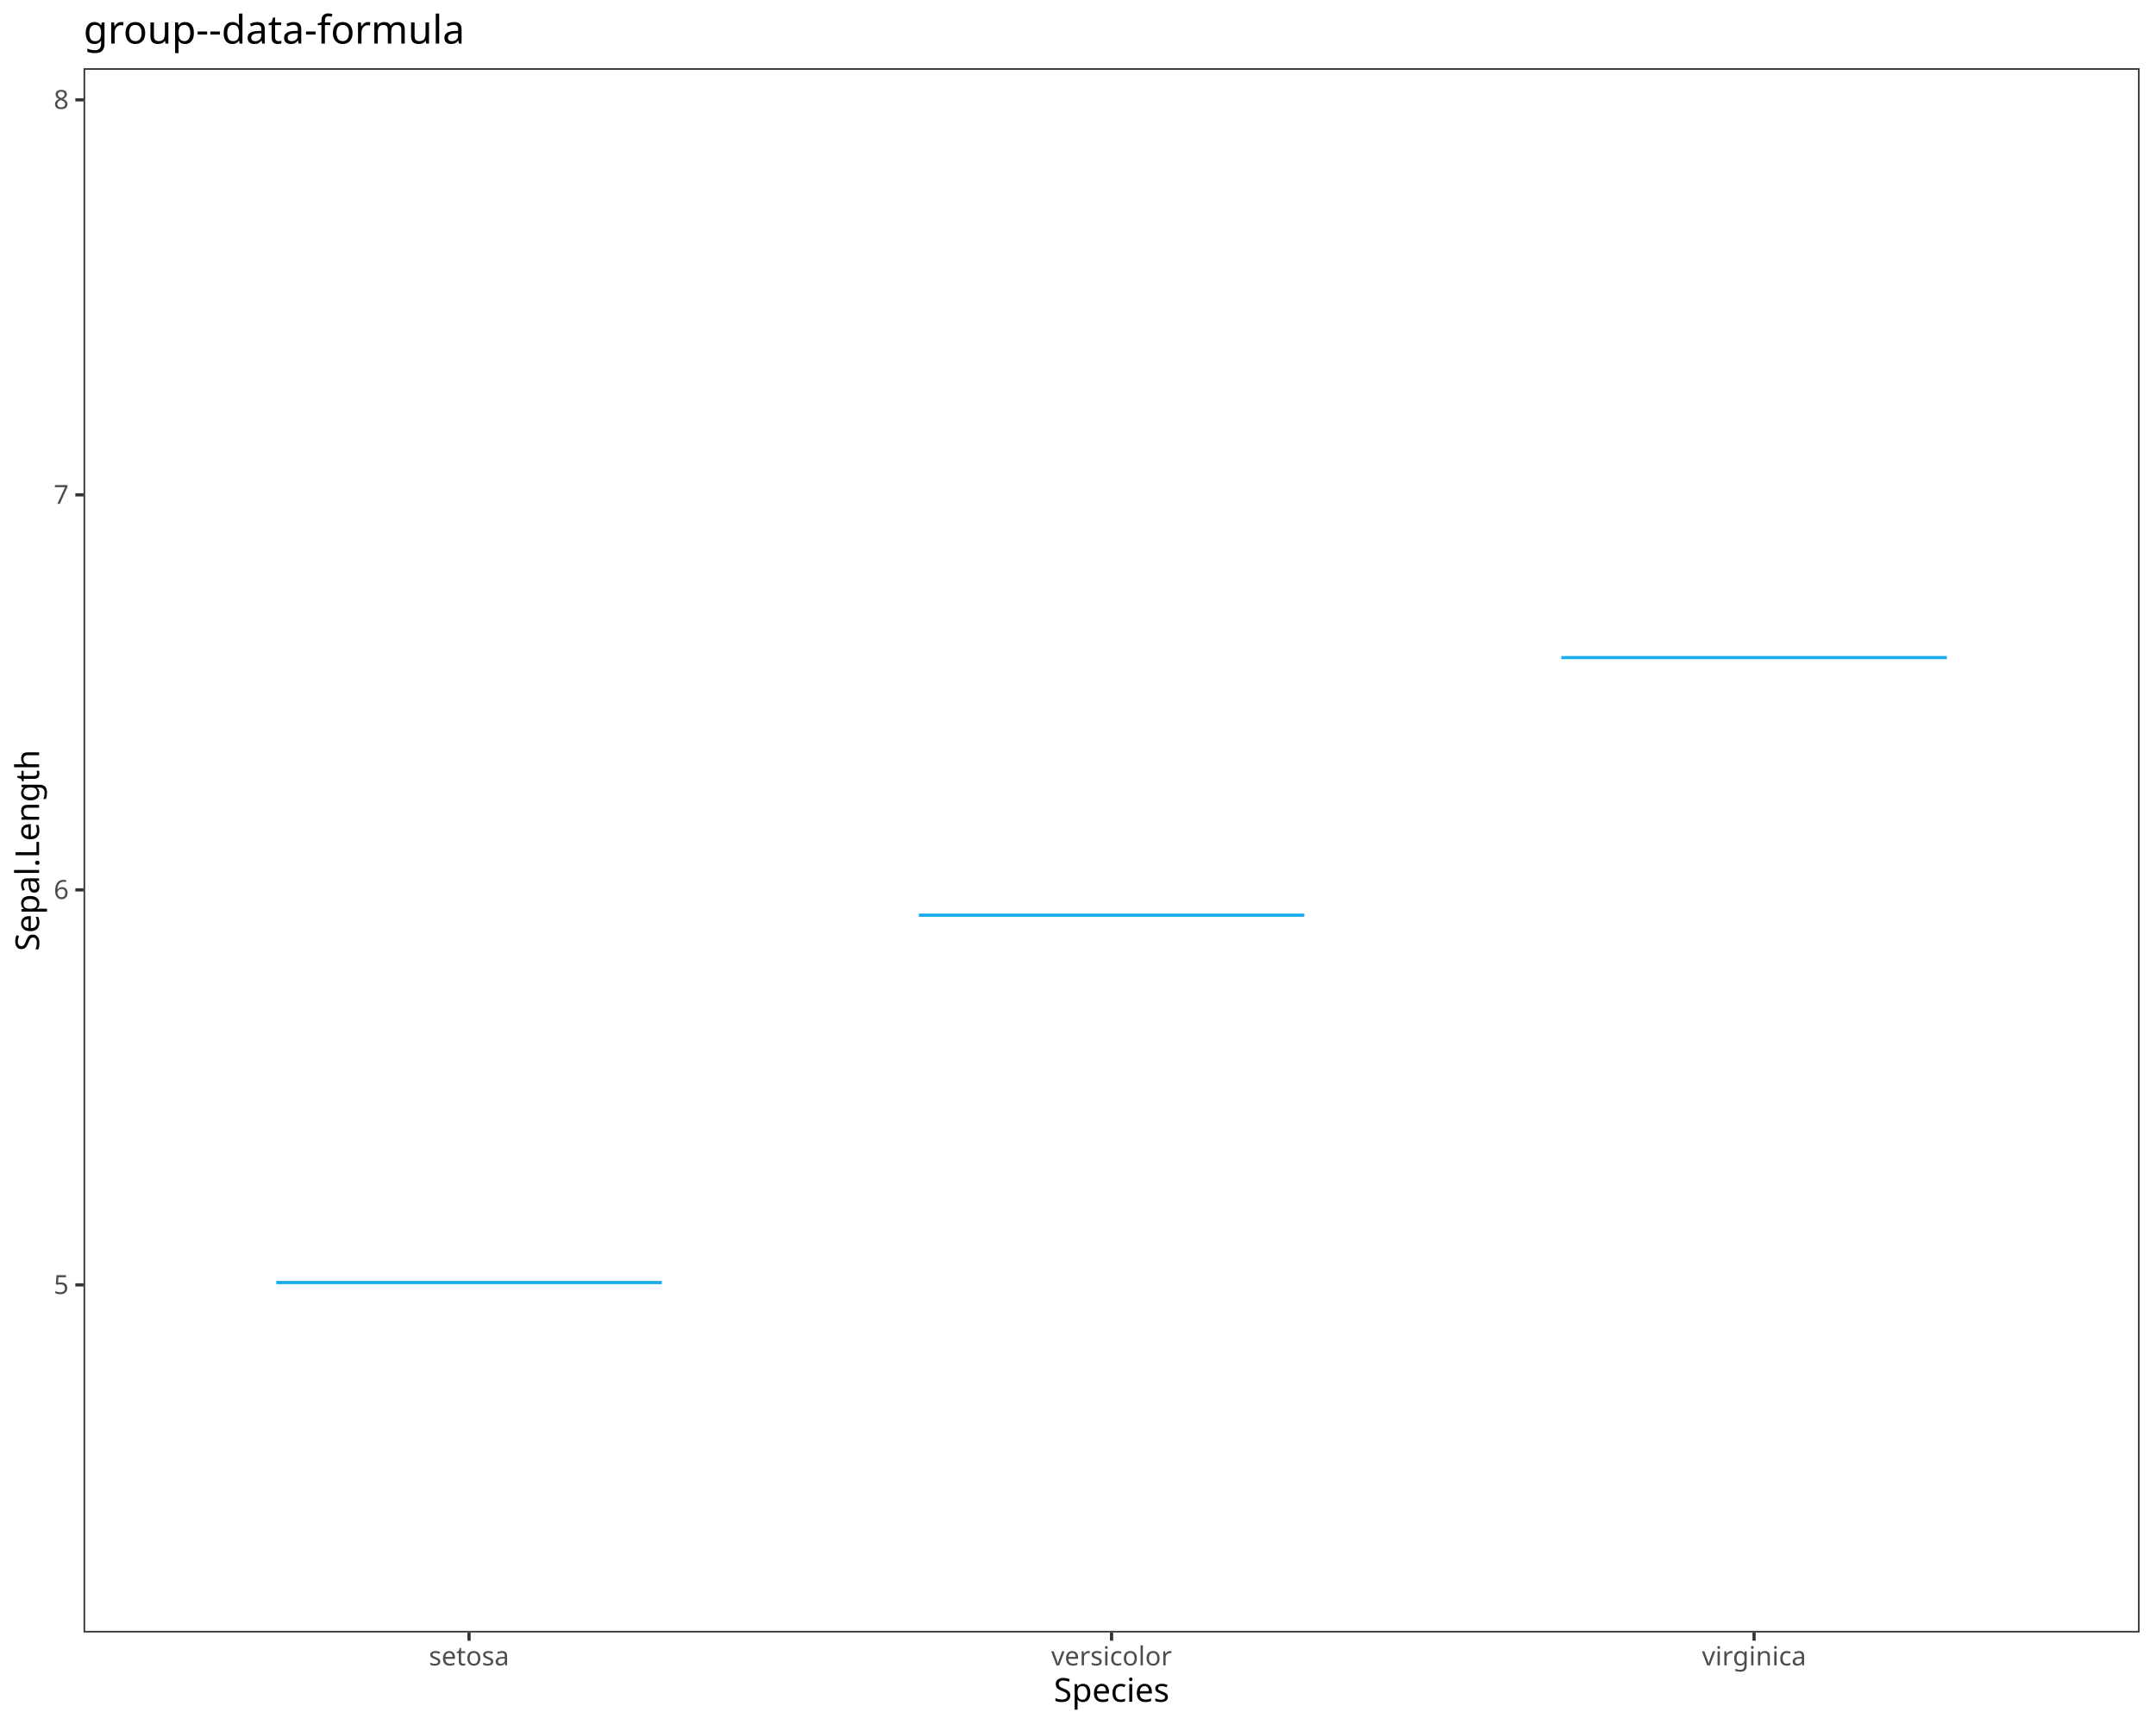
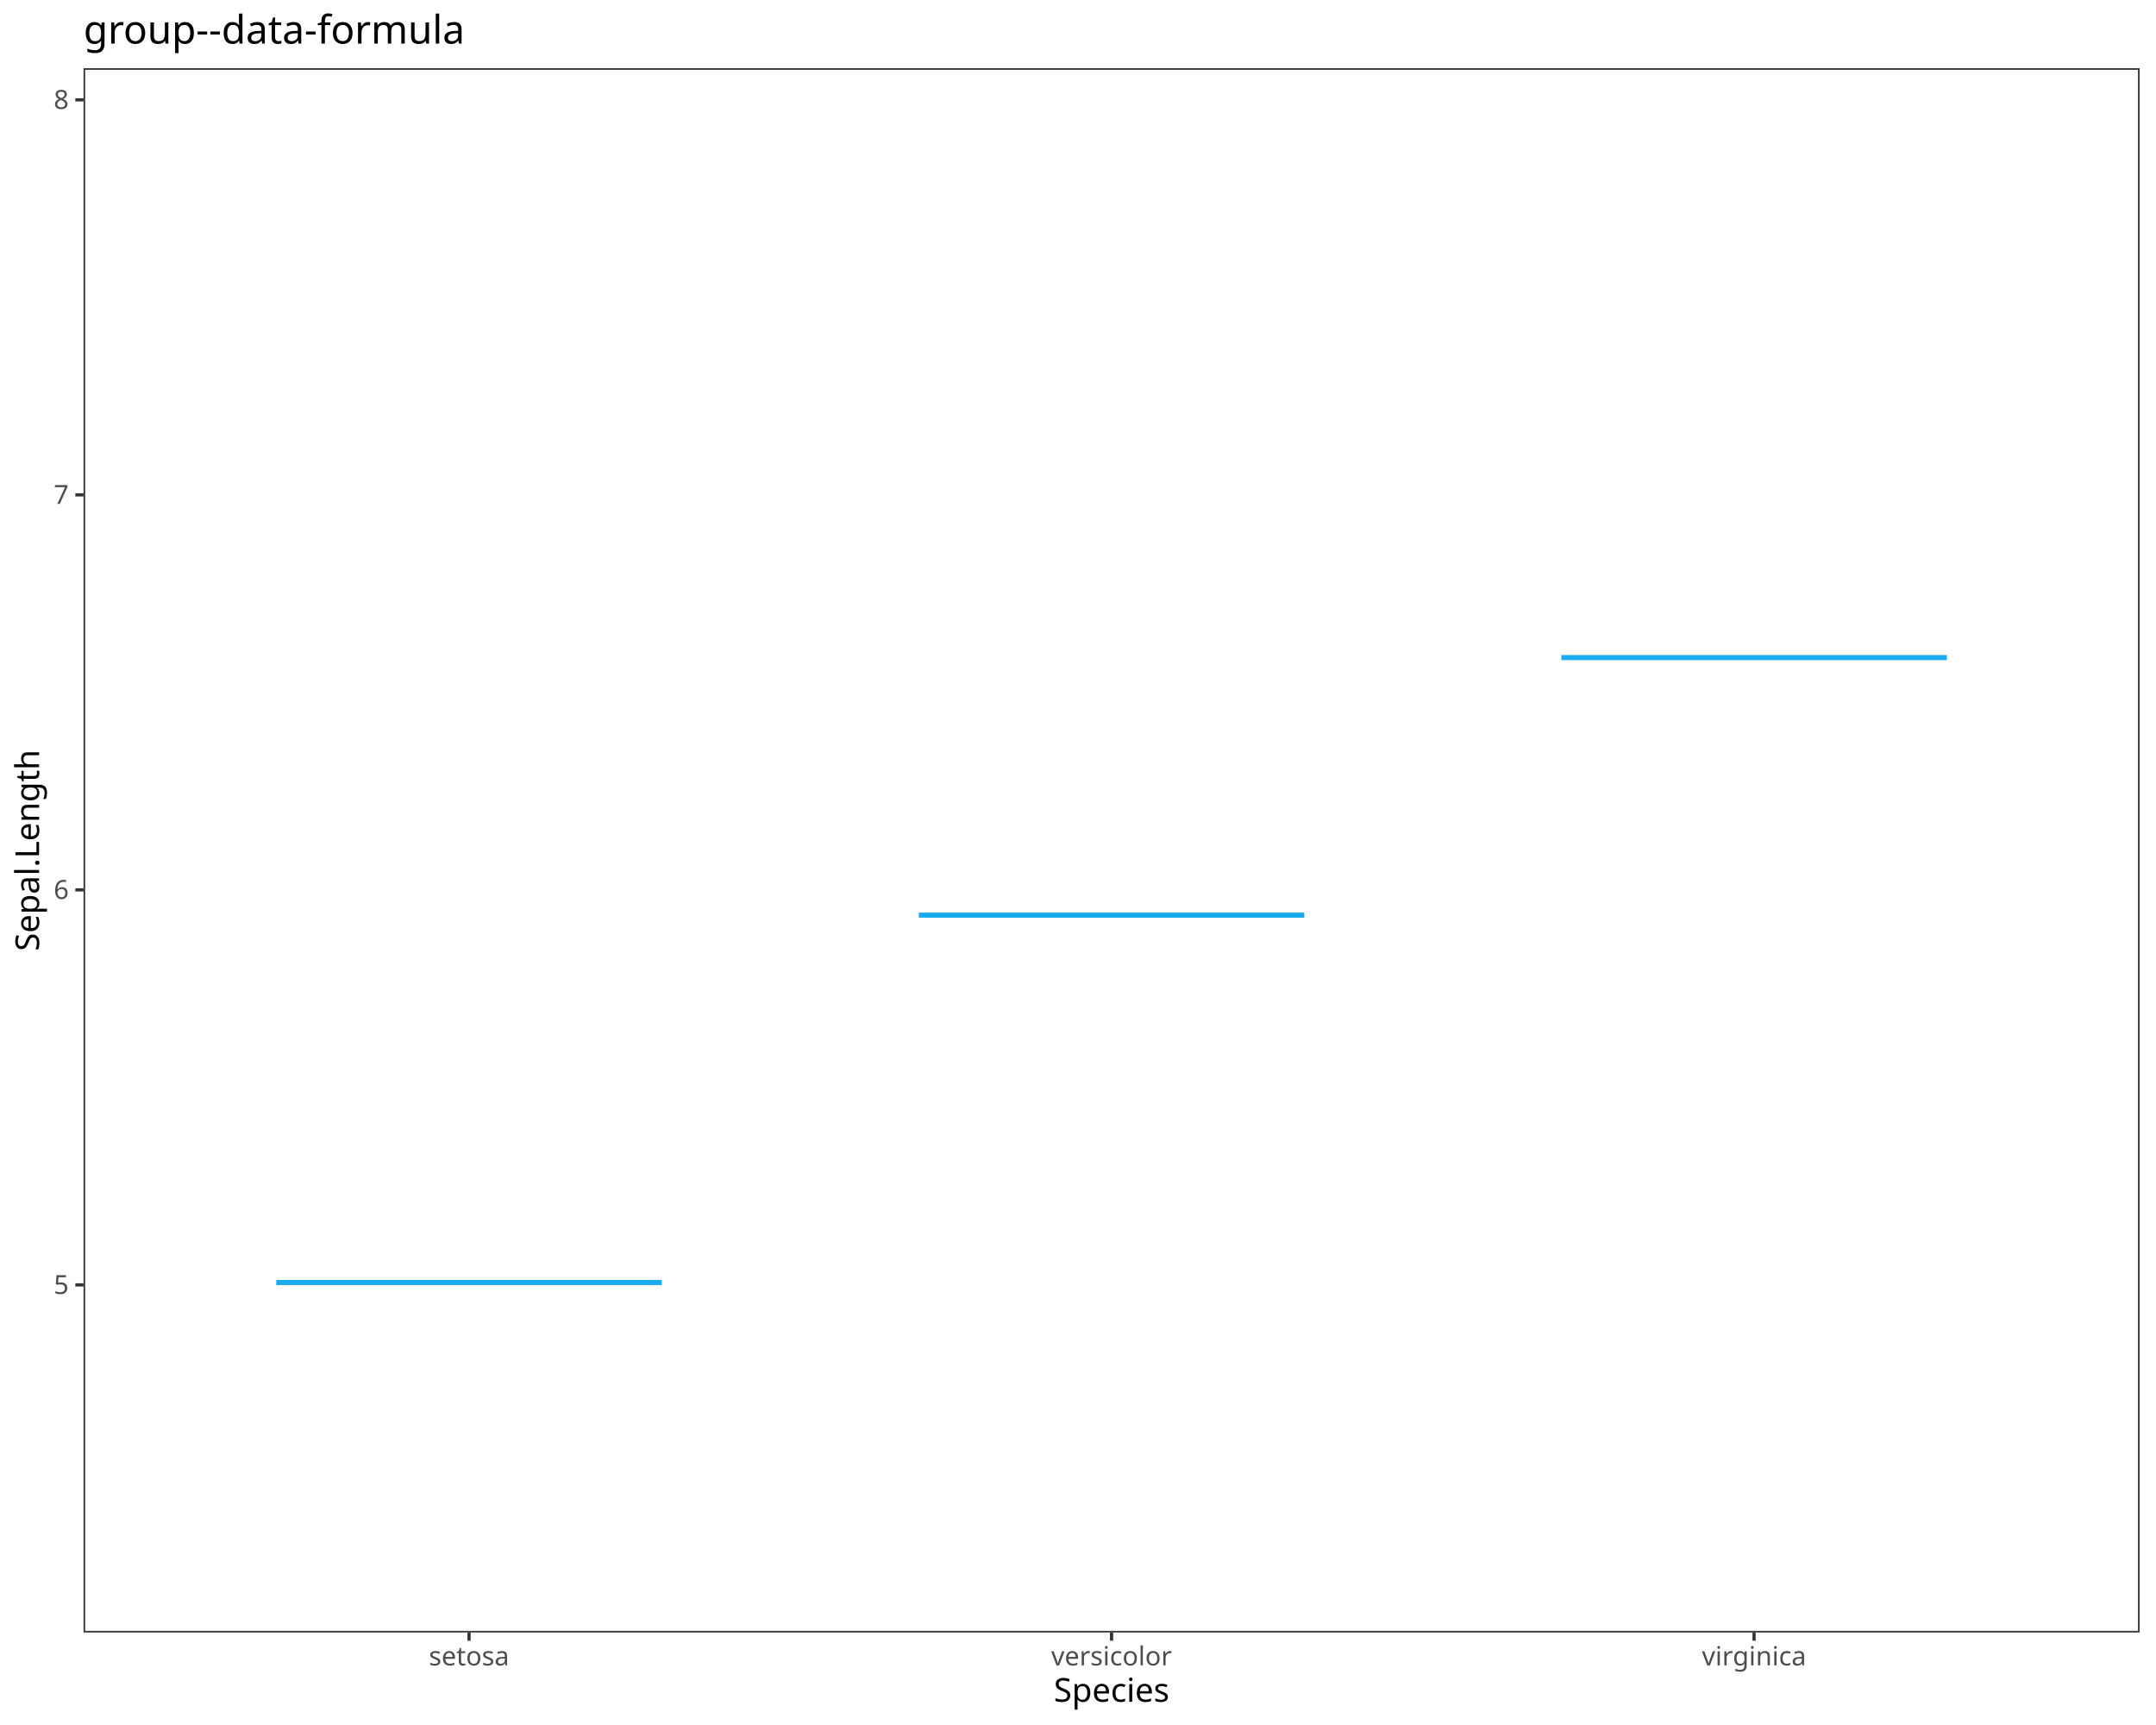
<svg xmlns="http://www.w3.org/2000/svg" class="svglite" data-engine-version="2.0" width="720.00pt" height="576.00pt" viewBox="0 0 720.00 576.00">
  <defs>
    <style type="text/css">
    .svglite line, .svglite polyline, .svglite polygon, .svglite path, .svglite rect, .svglite circle {
      fill: none;
      stroke: #000000;
      stroke-linecap: round;
      stroke-linejoin: round;
      stroke-miterlimit: 10.00;
    }
  </style>
  </defs>
  <rect width="100%" height="100%" style="stroke: none; fill: #FFFFFF;" />
  <defs>
    <clipPath id="cpMC4wMHw3MjAuMDB8MC4wMHw1NzYuMDA=">
      <rect x="0.00" y="0.00" width="720.00" height="576.00" />
    </clipPath>
  </defs>
  <g clip-path="url(#cpMC4wMHw3MjAuMDB8MC4wMHw1NzYuMDA=)">
    <rect x="0.00" y="0.00" width="720.00" height="576.00" style="stroke-width: 1.07; stroke: #FFFFFF; fill: #FFFFFF;" />
  </g>
  <defs>
    <clipPath id="cpMjcuOTB8NzE0LjUyfDIyLjc4fDU0NS4xMQ==">
      <rect x="27.90" y="22.78" width="686.62" height="522.33" />
    </clipPath>
  </defs>
  <g clip-path="url(#cpMjcuOTB8NzE0LjUyfDIyLjc4fDU0NS4xMQ==)">
    <rect x="27.90" y="22.78" width="686.62" height="522.33" style="stroke-width: 1.07; stroke: none; fill: #FFFFFF;" />
    <circle cx="156.64" cy="415.85" r="1.95" style="stroke-width: 0.71; stroke: none;" />
    <circle cx="156.64" cy="442.23" r="1.95" style="stroke-width: 0.71; stroke: none;" />
    <circle cx="156.64" cy="468.61" r="1.95" style="stroke-width: 0.71; stroke: none;" />
    <circle cx="156.64" cy="481.80" r="1.95" style="stroke-width: 0.71; stroke: none;" />
    <circle cx="156.64" cy="429.04" r="1.95" style="stroke-width: 0.71; stroke: none;" />
    <circle cx="156.64" cy="376.28" r="1.95" style="stroke-width: 0.71; stroke: none;" />
    <circle cx="156.64" cy="481.80" r="1.95" style="stroke-width: 0.71; stroke: none;" />
    <circle cx="156.64" cy="429.04" r="1.95" style="stroke-width: 0.71; stroke: none;" />
    <circle cx="156.64" cy="508.18" r="1.95" style="stroke-width: 0.71; stroke: none;" />
    <circle cx="156.64" cy="442.23" r="1.95" style="stroke-width: 0.71; stroke: none;" />
    <circle cx="156.64" cy="376.28" r="1.95" style="stroke-width: 0.71; stroke: none;" />
    <circle cx="156.64" cy="455.42" r="1.95" style="stroke-width: 0.71; stroke: none;" />
    <circle cx="156.64" cy="455.42" r="1.95" style="stroke-width: 0.71; stroke: none;" />
    <circle cx="156.64" cy="521.37" r="1.95" style="stroke-width: 0.71; stroke: none;" />
    <circle cx="156.64" cy="323.52" r="1.95" style="stroke-width: 0.71; stroke: none;" />
    <circle cx="156.64" cy="336.71" r="1.95" style="stroke-width: 0.71; stroke: none;" />
    <circle cx="156.64" cy="376.28" r="1.95" style="stroke-width: 0.71; stroke: none;" />
    <circle cx="156.64" cy="415.85" r="1.95" style="stroke-width: 0.71; stroke: none;" />
    <circle cx="156.64" cy="336.71" r="1.95" style="stroke-width: 0.71; stroke: none;" />
    <circle cx="156.64" cy="415.85" r="1.95" style="stroke-width: 0.71; stroke: none;" />
    <circle cx="156.64" cy="376.28" r="1.95" style="stroke-width: 0.71; stroke: none;" />
    <circle cx="156.64" cy="415.85" r="1.95" style="stroke-width: 0.71; stroke: none;" />
    <circle cx="156.64" cy="481.80" r="1.95" style="stroke-width: 0.71; stroke: none;" />
    <circle cx="156.64" cy="415.85" r="1.95" style="stroke-width: 0.71; stroke: none;" />
    <circle cx="156.64" cy="455.42" r="1.95" style="stroke-width: 0.71; stroke: none;" />
    <circle cx="156.64" cy="429.04" r="1.95" style="stroke-width: 0.71; stroke: none;" />
    <circle cx="156.64" cy="429.04" r="1.95" style="stroke-width: 0.71; stroke: none;" />
    <circle cx="156.64" cy="402.66" r="1.95" style="stroke-width: 0.71; stroke: none;" />
    <circle cx="156.64" cy="402.66" r="1.95" style="stroke-width: 0.71; stroke: none;" />
    <circle cx="156.64" cy="468.61" r="1.95" style="stroke-width: 0.71; stroke: none;" />
    <circle cx="156.64" cy="455.42" r="1.95" style="stroke-width: 0.71; stroke: none;" />
    <circle cx="156.64" cy="376.28" r="1.95" style="stroke-width: 0.71; stroke: none;" />
    <circle cx="156.64" cy="402.66" r="1.95" style="stroke-width: 0.71; stroke: none;" />
    <circle cx="156.64" cy="363.09" r="1.95" style="stroke-width: 0.71; stroke: none;" />
    <circle cx="156.64" cy="442.23" r="1.95" style="stroke-width: 0.71; stroke: none;" />
    <circle cx="156.64" cy="429.04" r="1.95" style="stroke-width: 0.71; stroke: none;" />
    <circle cx="156.64" cy="363.09" r="1.95" style="stroke-width: 0.71; stroke: none;" />
    <circle cx="156.64" cy="442.23" r="1.95" style="stroke-width: 0.71; stroke: none;" />
    <circle cx="156.64" cy="508.18" r="1.95" style="stroke-width: 0.71; stroke: none;" />
    <circle cx="156.64" cy="415.85" r="1.95" style="stroke-width: 0.71; stroke: none;" />
    <circle cx="156.64" cy="429.04" r="1.95" style="stroke-width: 0.71; stroke: none;" />
    <circle cx="156.64" cy="494.99" r="1.95" style="stroke-width: 0.71; stroke: none;" />
    <circle cx="156.64" cy="508.18" r="1.95" style="stroke-width: 0.71; stroke: none;" />
    <circle cx="156.64" cy="429.04" r="1.95" style="stroke-width: 0.71; stroke: none;" />
    <circle cx="156.64" cy="415.85" r="1.95" style="stroke-width: 0.71; stroke: none;" />
    <circle cx="156.64" cy="455.42" r="1.95" style="stroke-width: 0.71; stroke: none;" />
    <circle cx="156.64" cy="415.85" r="1.95" style="stroke-width: 0.71; stroke: none;" />
    <circle cx="156.64" cy="481.80" r="1.95" style="stroke-width: 0.71; stroke: none;" />
    <circle cx="156.64" cy="389.47" r="1.95" style="stroke-width: 0.71; stroke: none;" />
    <circle cx="156.64" cy="429.04" r="1.95" style="stroke-width: 0.71; stroke: none;" />
    <circle cx="371.21" cy="165.24" r="1.95" style="stroke-width: 0.71; stroke: none;" />
    <circle cx="371.21" cy="244.38" r="1.95" style="stroke-width: 0.71; stroke: none;" />
    <circle cx="371.21" cy="178.43" r="1.95" style="stroke-width: 0.71; stroke: none;" />
    <circle cx="371.21" cy="363.09" r="1.95" style="stroke-width: 0.71; stroke: none;" />
    <circle cx="371.21" cy="231.19" r="1.95" style="stroke-width: 0.71; stroke: none;" />
    <circle cx="371.21" cy="336.71" r="1.95" style="stroke-width: 0.71; stroke: none;" />
    <circle cx="371.21" cy="257.57" r="1.95" style="stroke-width: 0.71; stroke: none;" />
    <circle cx="371.21" cy="442.23" r="1.95" style="stroke-width: 0.71; stroke: none;" />
    <circle cx="371.21" cy="218.00" r="1.95" style="stroke-width: 0.71; stroke: none;" />
    <circle cx="371.21" cy="402.66" r="1.95" style="stroke-width: 0.71; stroke: none;" />
    <circle cx="371.21" cy="429.04" r="1.95" style="stroke-width: 0.71; stroke: none;" />
    <circle cx="371.21" cy="310.33" r="1.95" style="stroke-width: 0.71; stroke: none;" />
    <circle cx="371.21" cy="297.14" r="1.95" style="stroke-width: 0.71; stroke: none;" />
    <circle cx="371.21" cy="283.95" r="1.95" style="stroke-width: 0.71; stroke: none;" />
    <circle cx="371.21" cy="349.90" r="1.95" style="stroke-width: 0.71; stroke: none;" />
    <circle cx="371.21" cy="204.81" r="1.95" style="stroke-width: 0.71; stroke: none;" />
    <circle cx="371.21" cy="349.90" r="1.95" style="stroke-width: 0.71; stroke: none;" />
    <circle cx="371.21" cy="323.52" r="1.95" style="stroke-width: 0.71; stroke: none;" />
    <circle cx="371.21" cy="270.76" r="1.95" style="stroke-width: 0.71; stroke: none;" />
    <circle cx="371.21" cy="349.90" r="1.95" style="stroke-width: 0.71; stroke: none;" />
    <circle cx="371.21" cy="310.33" r="1.95" style="stroke-width: 0.71; stroke: none;" />
    <circle cx="371.21" cy="283.95" r="1.95" style="stroke-width: 0.71; stroke: none;" />
    <circle cx="371.21" cy="257.57" r="1.95" style="stroke-width: 0.71; stroke: none;" />
    <circle cx="371.21" cy="283.95" r="1.95" style="stroke-width: 0.71; stroke: none;" />
    <circle cx="371.21" cy="244.38" r="1.95" style="stroke-width: 0.71; stroke: none;" />
    <circle cx="371.21" cy="218.00" r="1.95" style="stroke-width: 0.71; stroke: none;" />
    <circle cx="371.21" cy="191.62" r="1.95" style="stroke-width: 0.71; stroke: none;" />
    <circle cx="371.21" cy="204.81" r="1.95" style="stroke-width: 0.71; stroke: none;" />
    <circle cx="371.21" cy="297.14" r="1.95" style="stroke-width: 0.71; stroke: none;" />
    <circle cx="371.21" cy="336.71" r="1.95" style="stroke-width: 0.71; stroke: none;" />
    <circle cx="371.21" cy="363.09" r="1.95" style="stroke-width: 0.71; stroke: none;" />
    <circle cx="371.21" cy="363.09" r="1.95" style="stroke-width: 0.71; stroke: none;" />
    <circle cx="371.21" cy="323.52" r="1.95" style="stroke-width: 0.71; stroke: none;" />
    <circle cx="371.21" cy="297.14" r="1.95" style="stroke-width: 0.71; stroke: none;" />
    <circle cx="371.21" cy="376.28" r="1.95" style="stroke-width: 0.71; stroke: none;" />
    <circle cx="371.21" cy="297.14" r="1.95" style="stroke-width: 0.71; stroke: none;" />
    <circle cx="371.21" cy="204.81" r="1.95" style="stroke-width: 0.71; stroke: none;" />
    <circle cx="371.21" cy="257.57" r="1.95" style="stroke-width: 0.71; stroke: none;" />
    <circle cx="371.21" cy="349.90" r="1.95" style="stroke-width: 0.71; stroke: none;" />
    <circle cx="371.21" cy="363.09" r="1.95" style="stroke-width: 0.71; stroke: none;" />
    <circle cx="371.21" cy="363.09" r="1.95" style="stroke-width: 0.71; stroke: none;" />
    <circle cx="371.21" cy="283.95" r="1.95" style="stroke-width: 0.71; stroke: none;" />
    <circle cx="371.21" cy="323.52" r="1.95" style="stroke-width: 0.71; stroke: none;" />
    <circle cx="371.21" cy="429.04" r="1.95" style="stroke-width: 0.71; stroke: none;" />
    <circle cx="371.21" cy="349.90" r="1.95" style="stroke-width: 0.71; stroke: none;" />
    <circle cx="371.21" cy="336.71" r="1.95" style="stroke-width: 0.71; stroke: none;" />
    <circle cx="371.21" cy="336.71" r="1.95" style="stroke-width: 0.71; stroke: none;" />
    <circle cx="371.21" cy="270.76" r="1.95" style="stroke-width: 0.71; stroke: none;" />
    <circle cx="371.21" cy="415.85" r="1.95" style="stroke-width: 0.71; stroke: none;" />
    <circle cx="371.21" cy="336.71" r="1.95" style="stroke-width: 0.71; stroke: none;" />
    <circle cx="585.78" cy="257.57" r="1.95" style="stroke-width: 0.71; stroke: none;" />
    <circle cx="585.78" cy="323.52" r="1.95" style="stroke-width: 0.71; stroke: none;" />
    <circle cx="585.78" cy="152.05" r="1.95" style="stroke-width: 0.71; stroke: none;" />
    <circle cx="585.78" cy="257.57" r="1.95" style="stroke-width: 0.71; stroke: none;" />
    <circle cx="585.78" cy="231.19" r="1.95" style="stroke-width: 0.71; stroke: none;" />
    <circle cx="585.78" cy="86.10" r="1.95" style="stroke-width: 0.71; stroke: none;" />
    <circle cx="585.78" cy="442.23" r="1.95" style="stroke-width: 0.71; stroke: none;" />
    <circle cx="585.78" cy="125.67" r="1.95" style="stroke-width: 0.71; stroke: none;" />
    <circle cx="585.78" cy="204.81" r="1.95" style="stroke-width: 0.71; stroke: none;" />
    <circle cx="585.78" cy="138.86" r="1.95" style="stroke-width: 0.71; stroke: none;" />
    <circle cx="585.78" cy="231.19" r="1.95" style="stroke-width: 0.71; stroke: none;" />
    <circle cx="585.78" cy="244.38" r="1.95" style="stroke-width: 0.71; stroke: none;" />
    <circle cx="585.78" cy="191.62" r="1.95" style="stroke-width: 0.71; stroke: none;" />
    <circle cx="585.78" cy="336.71" r="1.95" style="stroke-width: 0.71; stroke: none;" />
    <circle cx="585.78" cy="323.52" r="1.95" style="stroke-width: 0.71; stroke: none;" />
    <circle cx="585.78" cy="244.38" r="1.95" style="stroke-width: 0.71; stroke: none;" />
    <circle cx="585.78" cy="231.19" r="1.95" style="stroke-width: 0.71; stroke: none;" />
    <circle cx="585.78" cy="72.91" r="1.95" style="stroke-width: 0.71; stroke: none;" />
    <circle cx="585.78" cy="72.91" r="1.95" style="stroke-width: 0.71; stroke: none;" />
    <circle cx="585.78" cy="297.14" r="1.95" style="stroke-width: 0.71; stroke: none;" />
    <circle cx="585.78" cy="178.43" r="1.95" style="stroke-width: 0.71; stroke: none;" />
    <circle cx="585.78" cy="349.90" r="1.95" style="stroke-width: 0.71; stroke: none;" />
    <circle cx="585.78" cy="72.91" r="1.95" style="stroke-width: 0.71; stroke: none;" />
    <circle cx="585.78" cy="257.57" r="1.95" style="stroke-width: 0.71; stroke: none;" />
    <circle cx="585.78" cy="204.81" r="1.95" style="stroke-width: 0.71; stroke: none;" />
    <circle cx="585.78" cy="138.86" r="1.95" style="stroke-width: 0.71; stroke: none;" />
    <circle cx="585.78" cy="270.76" r="1.95" style="stroke-width: 0.71; stroke: none;" />
    <circle cx="585.78" cy="283.95" r="1.95" style="stroke-width: 0.71; stroke: none;" />
    <circle cx="585.78" cy="244.38" r="1.95" style="stroke-width: 0.71; stroke: none;" />
    <circle cx="585.78" cy="138.86" r="1.95" style="stroke-width: 0.71; stroke: none;" />
    <circle cx="585.78" cy="112.48" r="1.95" style="stroke-width: 0.71; stroke: none;" />
    <circle cx="585.78" cy="46.53" r="1.95" style="stroke-width: 0.71; stroke: none;" />
    <circle cx="585.78" cy="244.38" r="1.95" style="stroke-width: 0.71; stroke: none;" />
    <circle cx="585.78" cy="257.57" r="1.95" style="stroke-width: 0.71; stroke: none;" />
    <circle cx="585.78" cy="283.95" r="1.95" style="stroke-width: 0.71; stroke: none;" />
    <circle cx="585.78" cy="72.91" r="1.95" style="stroke-width: 0.71; stroke: none;" />
    <circle cx="585.78" cy="257.57" r="1.95" style="stroke-width: 0.71; stroke: none;" />
    <circle cx="585.78" cy="244.38" r="1.95" style="stroke-width: 0.71; stroke: none;" />
    <circle cx="585.78" cy="297.14" r="1.95" style="stroke-width: 0.71; stroke: none;" />
    <circle cx="585.78" cy="178.43" r="1.95" style="stroke-width: 0.71; stroke: none;" />
    <circle cx="585.78" cy="204.81" r="1.95" style="stroke-width: 0.71; stroke: none;" />
    <circle cx="585.78" cy="178.43" r="1.95" style="stroke-width: 0.71; stroke: none;" />
    <circle cx="585.78" cy="323.52" r="1.95" style="stroke-width: 0.71; stroke: none;" />
    <circle cx="585.78" cy="191.62" r="1.95" style="stroke-width: 0.71; stroke: none;" />
    <circle cx="585.78" cy="204.81" r="1.95" style="stroke-width: 0.71; stroke: none;" />
    <circle cx="585.78" cy="204.81" r="1.95" style="stroke-width: 0.71; stroke: none;" />
    <circle cx="585.78" cy="257.57" r="1.95" style="stroke-width: 0.71; stroke: none;" />
    <circle cx="585.78" cy="231.19" r="1.95" style="stroke-width: 0.71; stroke: none;" />
    <circle cx="585.78" cy="270.76" r="1.95" style="stroke-width: 0.71; stroke: none;" />
    <circle cx="585.78" cy="310.33" r="1.95" style="stroke-width: 0.71; stroke: none;" />
-     <line x1="92.27" y1="428.25" x2="221.01" y2="428.25" style="stroke-width: 1.07; stroke: #19ABED; stroke-linecap: butt;" />
-     <line x1="306.84" y1="305.58" x2="435.58" y2="305.58" style="stroke-width: 1.07; stroke: #19ABED; stroke-linecap: butt;" />
-     <line x1="521.41" y1="219.58" x2="650.15" y2="219.58" style="stroke-width: 1.07; stroke: #19ABED; stroke-linecap: butt;" />
+     <line x1="92.27" y1="428.25" x2="221.01" y2="428.25" style="stroke-width: 1.71; stroke: #19ABED; stroke-linecap: butt;" />
+     <line x1="306.84" y1="305.58" x2="435.58" y2="305.58" style="stroke-width: 1.71; stroke: #19ABED; stroke-linecap: butt;" />
+     <line x1="521.41" y1="219.58" x2="650.15" y2="219.58" style="stroke-width: 1.71; stroke: #19ABED; stroke-linecap: butt;" />
    <rect x="27.90" y="22.78" width="686.62" height="522.33" style="stroke-width: 1.07; stroke: #333333;" />
  </g>
  <g clip-path="url(#cpMC4wMHw3MjAuMDB8MC4wMHw1NzYuMDA=)">
    <text x="22.97" y="432.07" text-anchor="end" style="font-size: 8.80px; fill: #4D4D4D; font-family: sans;" textLength="4.89px" lengthAdjust="spacingAndGlyphs">5</text>
    <text x="22.97" y="300.17" text-anchor="end" style="font-size: 8.80px; fill: #4D4D4D; font-family: sans;" textLength="4.89px" lengthAdjust="spacingAndGlyphs">6</text>
    <text x="22.97" y="168.26" text-anchor="end" style="font-size: 8.80px; fill: #4D4D4D; font-family: sans;" textLength="4.89px" lengthAdjust="spacingAndGlyphs">7</text>
    <text x="22.97" y="36.36" text-anchor="end" style="font-size: 8.80px; fill: #4D4D4D; font-family: sans;" textLength="4.89px" lengthAdjust="spacingAndGlyphs">8</text>
    <polyline points="25.16,429.04 27.90,429.04 " style="stroke-width: 1.07; stroke: #333333; stroke-linecap: butt;" />
    <polyline points="25.16,297.14 27.90,297.14 " style="stroke-width: 1.07; stroke: #333333; stroke-linecap: butt;" />
    <polyline points="25.16,165.24 27.90,165.24 " style="stroke-width: 1.07; stroke: #333333; stroke-linecap: butt;" />
    <polyline points="25.16,33.34 27.90,33.34 " style="stroke-width: 1.07; stroke: #333333; stroke-linecap: butt;" />
    <polyline points="156.64,547.85 156.64,545.11 " style="stroke-width: 1.07; stroke: #333333; stroke-linecap: butt;" />
    <polyline points="371.21,547.85 371.21,545.11 " style="stroke-width: 1.07; stroke: #333333; stroke-linecap: butt;" />
    <polyline points="585.78,547.85 585.78,545.11 " style="stroke-width: 1.07; stroke: #333333; stroke-linecap: butt;" />
    <text x="156.64" y="556.10" text-anchor="middle" style="font-size: 8.80px; fill: #4D4D4D; font-family: sans;" textLength="25.94px" lengthAdjust="spacingAndGlyphs">setosa</text>
    <text x="371.21" y="556.10" text-anchor="middle" style="font-size: 8.80px; fill: #4D4D4D; font-family: sans;" textLength="37.66px" lengthAdjust="spacingAndGlyphs">versicolor</text>
    <text x="585.78" y="556.10" text-anchor="middle" style="font-size: 8.80px; fill: #4D4D4D; font-family: sans;" textLength="32.28px" lengthAdjust="spacingAndGlyphs">virginica</text>
    <text x="371.21" y="568.24" text-anchor="middle" style="font-size: 11.00px; font-family: sans;" textLength="39.14px" lengthAdjust="spacingAndGlyphs">Species</text>
    <text transform="translate(13.05,283.95) rotate(-90)" text-anchor="middle" style="font-size: 11.00px; font-family: sans;" textLength="64.84px" lengthAdjust="spacingAndGlyphs">Sepal.Length</text>
    <text x="27.90" y="14.56" style="font-size: 13.20px; font-family: sans;" textLength="116.66px" lengthAdjust="spacingAndGlyphs">group--data-formula</text>
  </g>
</svg>
